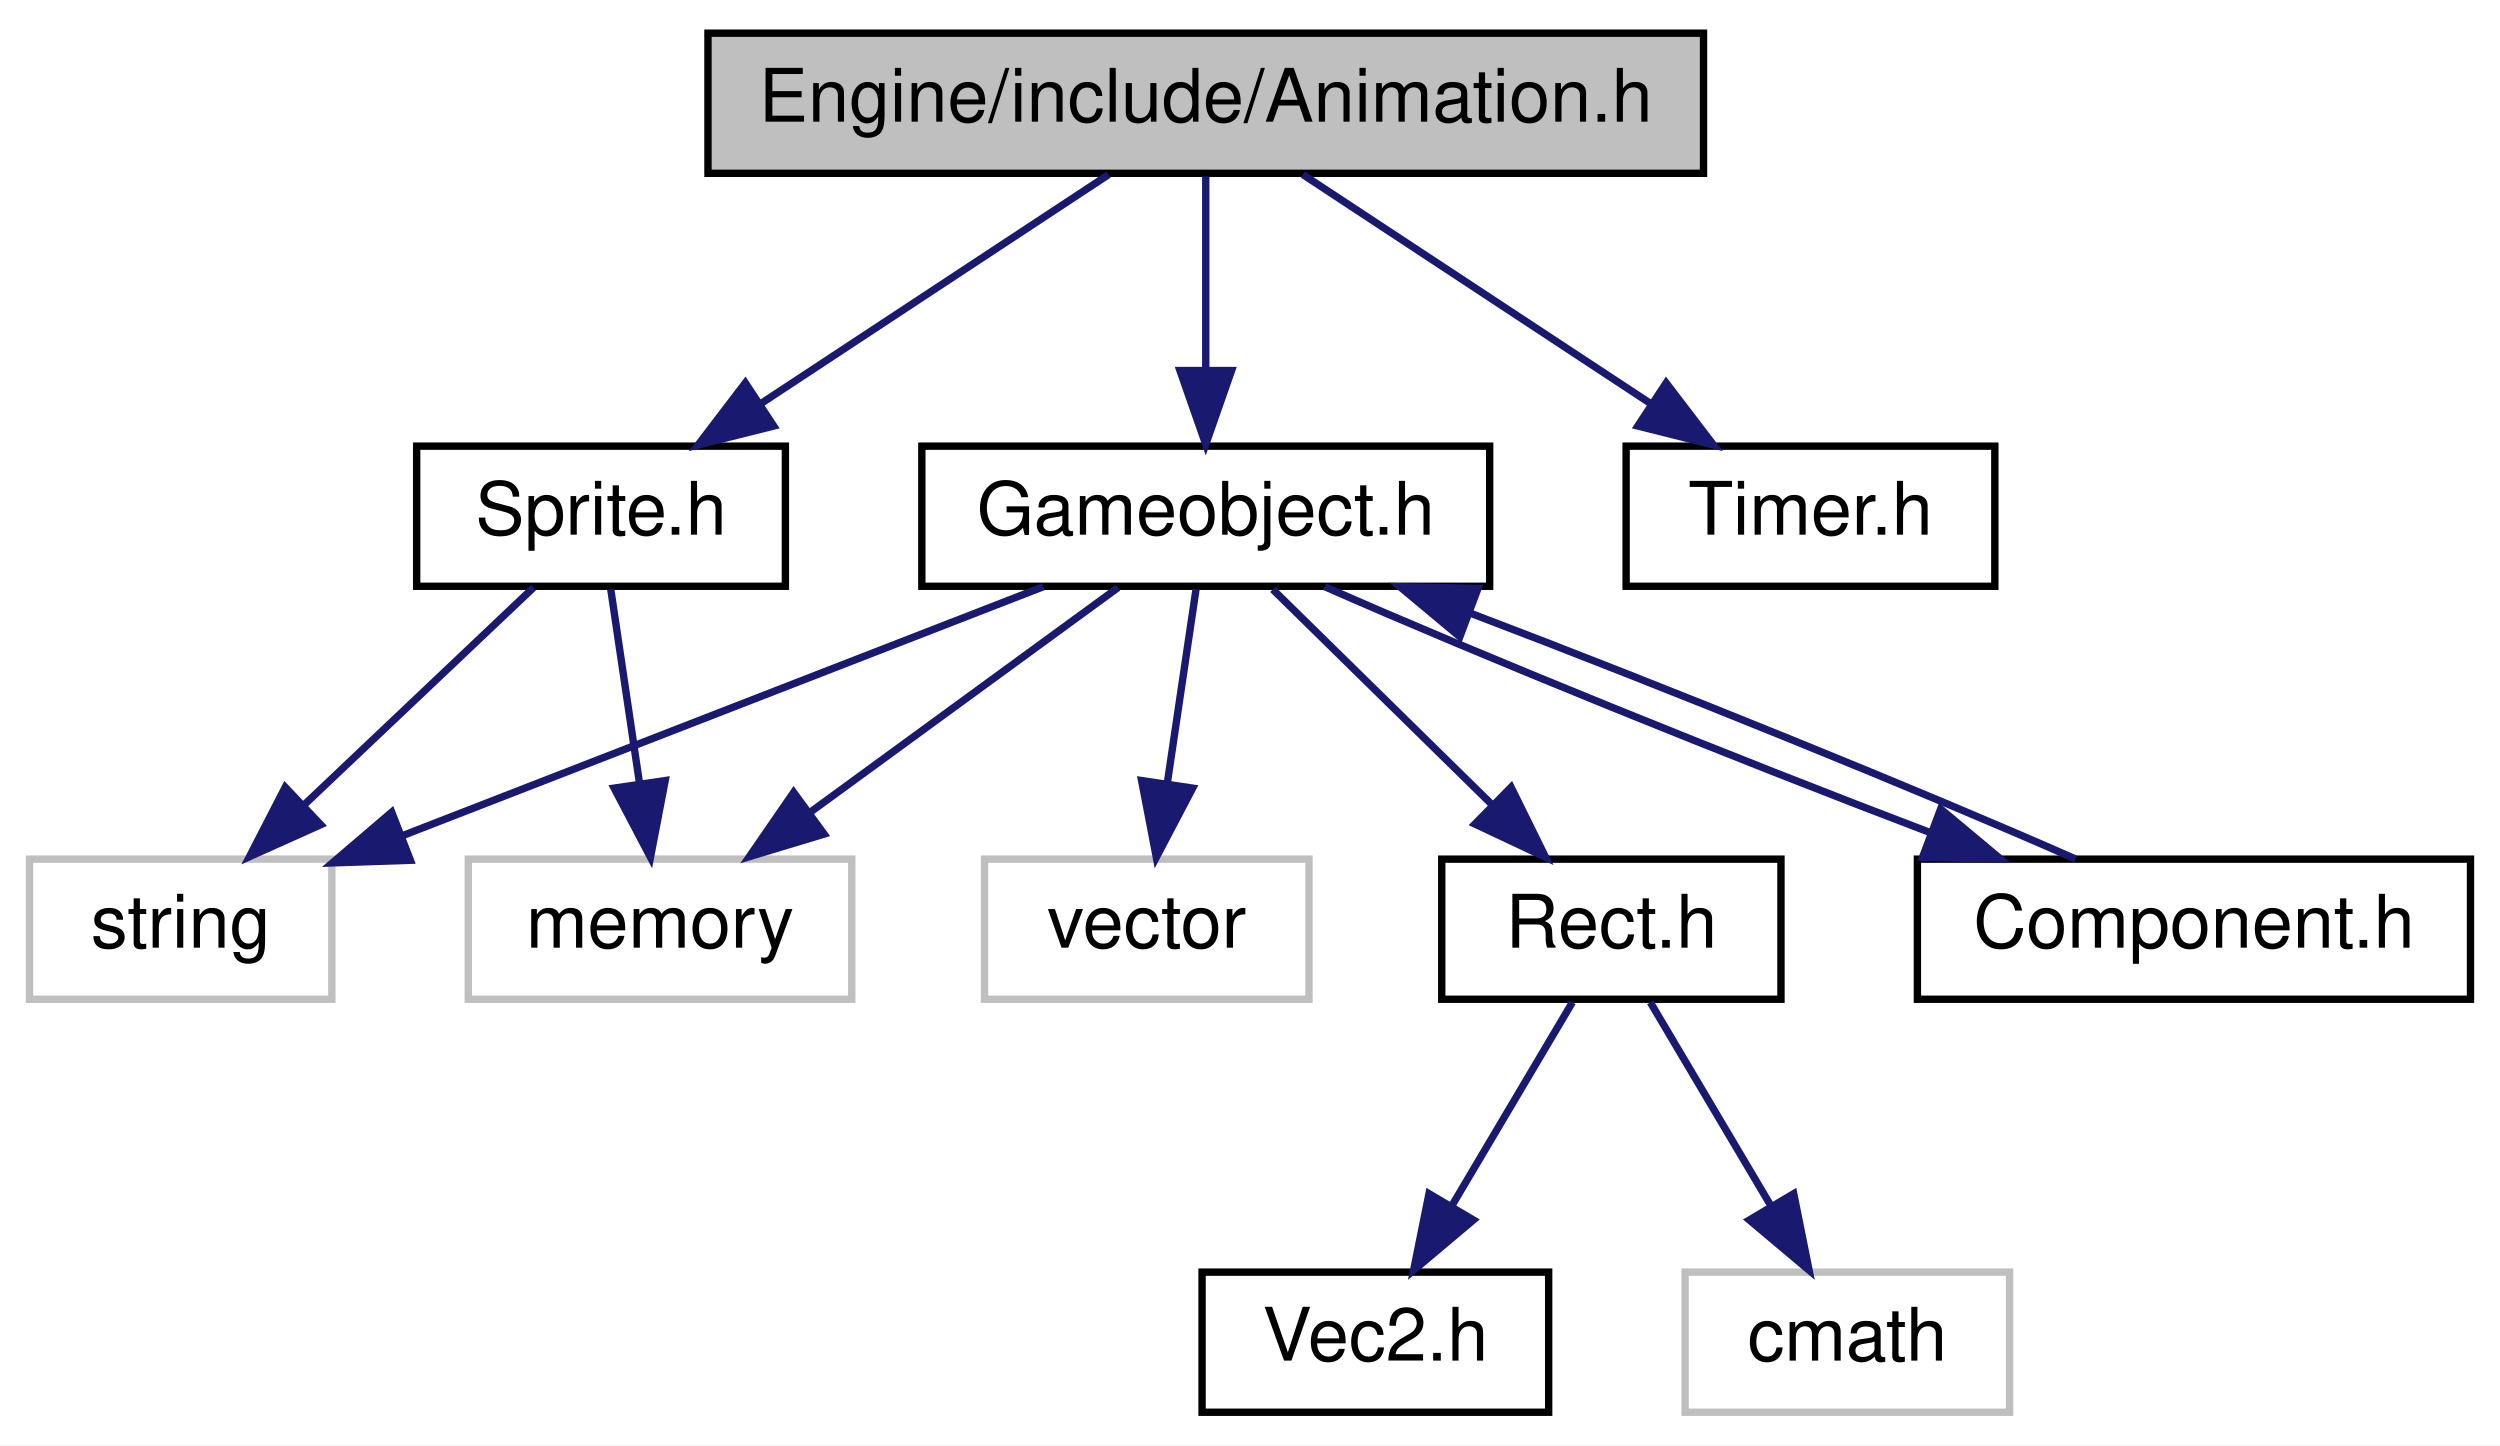
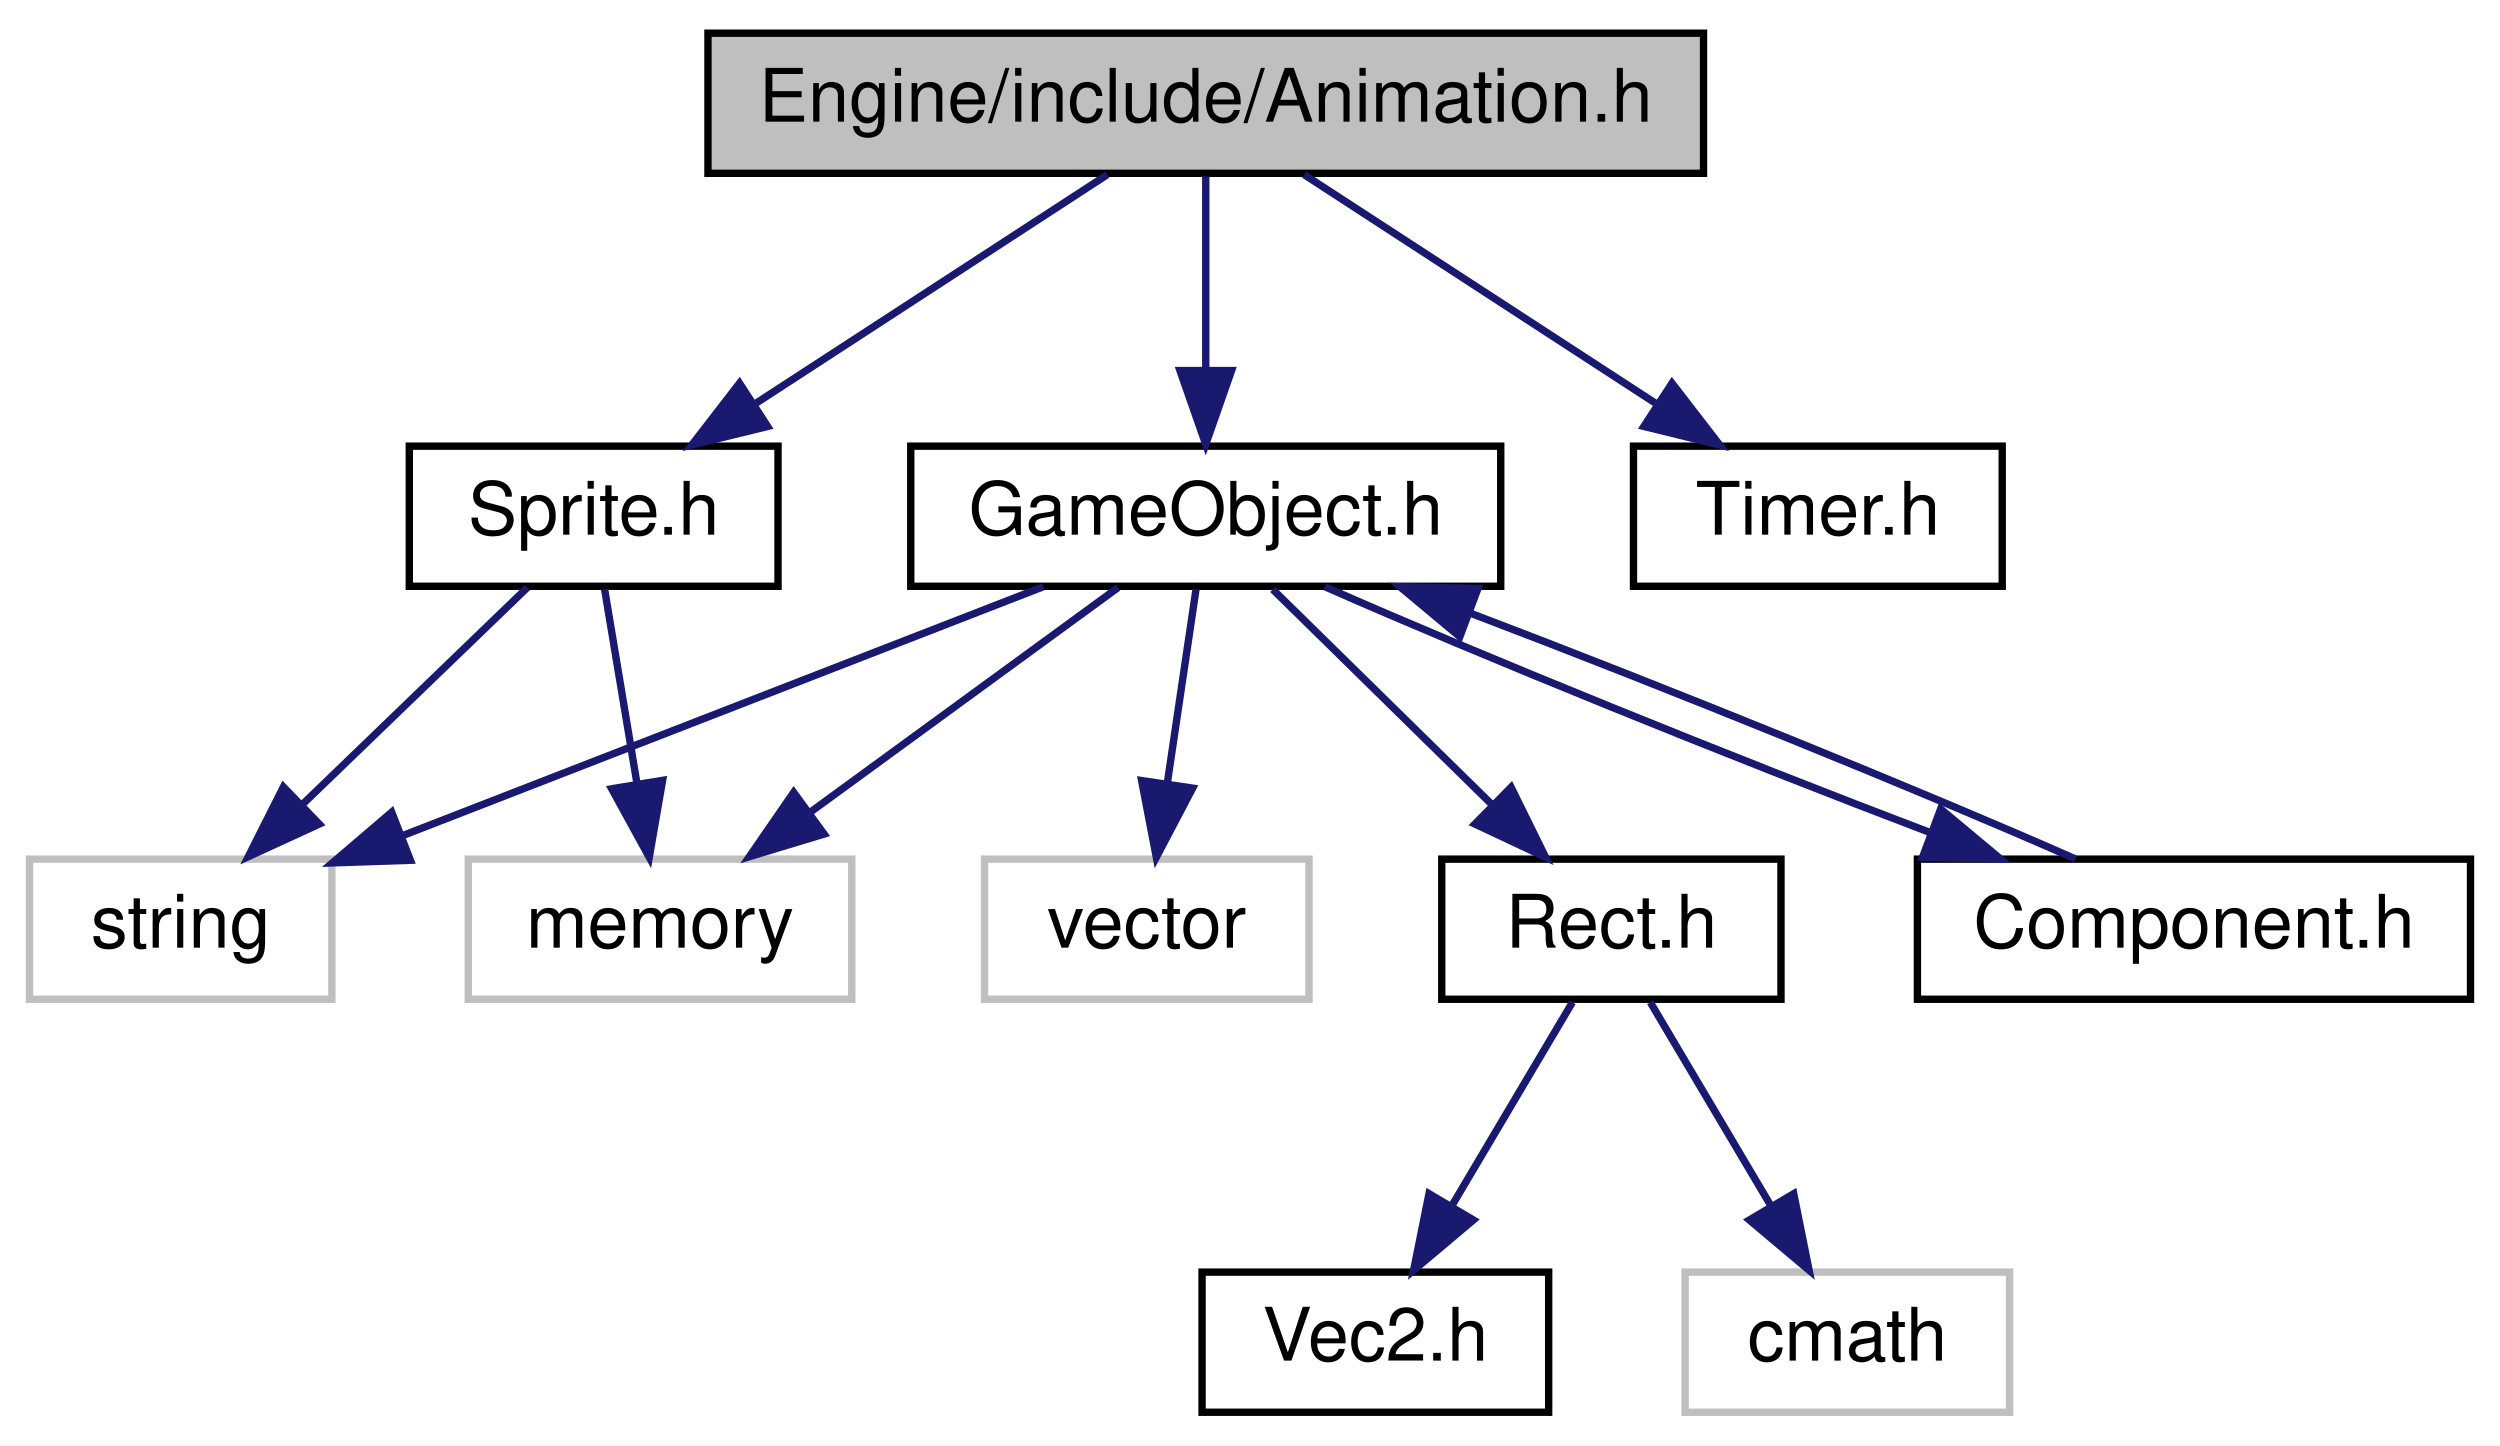
<svg xmlns="http://www.w3.org/2000/svg" xmlns:xlink="http://www.w3.org/1999/xlink" width="339pt" height="196pt" viewBox="0.00 0.00 339.00 196.00">
  <g id="graph0" class="graph" transform="scale(1 1) rotate(0) translate(4 192)">
    <polygon fill="white" stroke="none" points="-4,4 -4,-192 335,-192 335,4 -4,4" />
    <g id="node1" class="node">
      <polygon fill="#bfbfbf" stroke="black" points="92,-168.5 92,-187.5 227,-187.5 227,-168.5 92,-168.5" />
      <text text-anchor="middle" x="159.5" y="-175.5" font-family="Helvetica,sans-Serif" font-size="10.00">Engine/include/Animation.h</text>
    </g>
    <g id="node2" class="node">
      <g id="a_node2">
-         <a xlink:href="Gameobject_8h.html" target="_top" xlink:title="Gameobject.h">
-           <polygon fill="white" stroke="black" points="121,-112.5 121,-131.5 198,-131.5 198,-112.5 121,-112.5" />
-           <text text-anchor="middle" x="159.5" y="-119.5" font-family="Helvetica,sans-Serif" font-size="10.00">Gameobject.h</text>
+         <a xlink:href="GameObject_8h.html" target="_top" xlink:title="GameObject.h">
+           <polygon fill="white" stroke="black" points="119.5,-112.5 119.5,-131.5 199.5,-131.5 199.5,-112.5 119.5,-112.5" />
+           <text text-anchor="middle" x="159.5" y="-119.5" font-family="Helvetica,sans-Serif" font-size="10.00">GameObject.h</text>
        </a>
      </g>
    </g>
    <g id="edge1" class="edge">
      <path fill="none" stroke="midnightblue" d="M159.5,-168.083C159.5,-161.006 159.5,-150.861 159.5,-141.986" />
      <polygon fill="midnightblue" stroke="midnightblue" points="163,-141.751 159.5,-131.751 156,-141.751 163,-141.751" />
    </g>
    <g id="node10" class="node">
      <g id="a_node10">
        <a xlink:href="Timer_8h.html" target="_top" xlink:title="Timer.h">
-           <polygon fill="white" stroke="black" points="216.5,-112.5 216.5,-131.5 266.5,-131.5 266.5,-112.5 216.5,-112.5" />
-           <text text-anchor="middle" x="241.5" y="-119.5" font-family="Helvetica,sans-Serif" font-size="10.00">Timer.h</text>
+           <polygon fill="white" stroke="black" points="217.5,-112.5 217.5,-131.5 267.5,-131.5 267.5,-112.5 217.5,-112.5" />
+           <text text-anchor="middle" x="242.5" y="-119.5" font-family="Helvetica,sans-Serif" font-size="10.00">Timer.h</text>
        </a>
      </g>
    </g>
    <g id="edge10" class="edge">
-       <path fill="none" stroke="midnightblue" d="M172.675,-168.324C185.347,-159.979 204.733,-147.212 219.706,-137.352" />
-       <polygon fill="midnightblue" stroke="midnightblue" points="221.931,-140.078 228.358,-131.655 218.081,-134.231 221.931,-140.078" />
+       <path fill="none" stroke="midnightblue" d="M172.835,-168.324C185.662,-159.979 205.285,-147.212 220.44,-137.352" />
+       <polygon fill="midnightblue" stroke="midnightblue" points="222.724,-140.042 229.198,-131.655 218.907,-134.174 222.724,-140.042" />
    </g>
    <g id="node11" class="node">
      <g id="a_node11">
        <a xlink:href="Sprite_8h.html" target="_top" xlink:title="Sprite.h">
-           <polygon fill="white" stroke="black" points="52.5,-112.5 52.5,-131.5 102.5,-131.5 102.5,-112.5 52.5,-112.5" />
-           <text text-anchor="middle" x="77.5" y="-119.5" font-family="Helvetica,sans-Serif" font-size="10.00">Sprite.h</text>
+           <polygon fill="white" stroke="black" points="51.5,-112.5 51.5,-131.5 101.5,-131.5 101.5,-112.5 51.5,-112.5" />
+           <text text-anchor="middle" x="76.5" y="-119.5" font-family="Helvetica,sans-Serif" font-size="10.00">Sprite.h</text>
        </a>
      </g>
    </g>
    <g id="edge11" class="edge">
-       <path fill="none" stroke="midnightblue" d="M146.325,-168.324C133.653,-159.979 114.267,-147.212 99.294,-137.352" />
-       <polygon fill="midnightblue" stroke="midnightblue" points="100.919,-134.231 90.642,-131.655 97.069,-140.078 100.919,-134.231" />
+       <path fill="none" stroke="midnightblue" d="M146.165,-168.324C133.338,-159.979 113.715,-147.212 98.56,-137.352" />
+       <polygon fill="midnightblue" stroke="midnightblue" points="100.093,-134.174 89.802,-131.655 96.276,-140.042 100.093,-134.174" />
    </g>
    <g id="node3" class="node">
      <polygon fill="white" stroke="#bfbfbf" points="129.5,-56.5 129.5,-75.5 173.5,-75.5 173.5,-56.5 129.5,-56.5" />
      <text text-anchor="middle" x="151.5" y="-63.5" font-family="Helvetica,sans-Serif" font-size="10.00">vector</text>
    </g>
    <g id="edge2" class="edge">
      <path fill="none" stroke="midnightblue" d="M158.179,-112.083C157.119,-104.927 155.594,-94.635 154.269,-85.691" />
      <polygon fill="midnightblue" stroke="midnightblue" points="157.724,-85.13 152.796,-75.751 150.8,-86.156 157.724,-85.13" />
    </g>
    <g id="node4" class="node">
      <polygon fill="white" stroke="#bfbfbf" points="59.5,-56.5 59.5,-75.5 111.5,-75.5 111.5,-56.5 59.5,-56.5" />
      <text text-anchor="middle" x="85.5" y="-63.5" font-family="Helvetica,sans-Serif" font-size="10.00">memory</text>
    </g>
    <g id="edge3" class="edge">
      <path fill="none" stroke="midnightblue" d="M147.611,-112.324C136.35,-104.107 119.213,-91.602 105.791,-81.807" />
      <polygon fill="midnightblue" stroke="midnightblue" points="107.747,-78.901 97.606,-75.834 103.62,-84.556 107.747,-78.901" />
    </g>
    <g id="node5" class="node">
      <g id="a_node5">
        <a xlink:href="Rect_8h.html" target="_top" xlink:title="Rect.h">
          <polygon fill="white" stroke="black" points="191.5,-56.5 191.5,-75.5 237.5,-75.5 237.5,-56.5 191.5,-56.5" />
          <text text-anchor="middle" x="214.5" y="-63.5" font-family="Helvetica,sans-Serif" font-size="10.00">Rect.h</text>
        </a>
      </g>
    </g>
    <g id="edge4" class="edge">
      <path fill="none" stroke="midnightblue" d="M168.582,-112.083C176.671,-104.141 188.695,-92.335 198.41,-82.797" />
      <polygon fill="midnightblue" stroke="midnightblue" points="200.903,-85.254 205.587,-75.751 195.999,-80.26 200.903,-85.254" />
    </g>
    <g id="node8" class="node">
      <polygon fill="white" stroke="#bfbfbf" points="0,-56.5 0,-75.5 41,-75.5 41,-56.5 0,-56.5" />
      <text text-anchor="middle" x="20.5" y="-63.5" font-family="Helvetica,sans-Serif" font-size="10.00">string</text>
    </g>
    <g id="edge7" class="edge">
      <path fill="none" stroke="midnightblue" d="M137.475,-112.444C113.989,-103.319 76.647,-88.812 50.488,-78.65" />
      <polygon fill="midnightblue" stroke="midnightblue" points="51.651,-75.347 41.062,-74.988 49.116,-81.872 51.651,-75.347" />
    </g>
    <g id="node9" class="node">
      <g id="a_node9">
        <a xlink:href="Component_8h.html" target="_top" xlink:title="Component.h">
          <polygon fill="white" stroke="black" points="256,-56.5 256,-75.5 331,-75.5 331,-56.5 256,-56.5" />
          <text text-anchor="middle" x="293.5" y="-63.5" font-family="Helvetica,sans-Serif" font-size="10.00">Component.h</text>
        </a>
      </g>
    </g>
    <g id="edge8" class="edge">
      <path fill="none" stroke="midnightblue" d="M175.644,-112.444C196.015,-103.438 231.16,-89.189 257.871,-79.049" />
      <polygon fill="midnightblue" stroke="midnightblue" points="259.153,-82.306 267.287,-75.516 256.694,-75.752 259.153,-82.306" />
    </g>
    <g id="node6" class="node">
      <g id="a_node6">
        <a xlink:href="Vec2_8h.html" target="_top" xlink:title="Vec2.h">
          <polygon fill="white" stroke="black" points="159,-0.5 159,-19.5 206,-19.5 206,-0.5 159,-0.5" />
          <text text-anchor="middle" x="182.5" y="-7.5" font-family="Helvetica,sans-Serif" font-size="10.00">Vec2.h</text>
        </a>
      </g>
    </g>
    <g id="edge5" class="edge">
      <path fill="none" stroke="midnightblue" d="M209.216,-56.083C204.789,-48.613 198.337,-37.724 192.882,-28.52" />
      <polygon fill="midnightblue" stroke="midnightblue" points="195.795,-26.57 187.686,-19.751 189.773,-30.138 195.795,-26.57" />
    </g>
    <g id="node7" class="node">
      <polygon fill="white" stroke="#bfbfbf" points="224.5,-0.5 224.5,-19.5 268.5,-19.5 268.5,-0.5 224.5,-0.5" />
      <text text-anchor="middle" x="246.5" y="-7.5" font-family="Helvetica,sans-Serif" font-size="10.00">cmath</text>
    </g>
    <g id="edge6" class="edge">
      <path fill="none" stroke="midnightblue" d="M219.784,-56.083C224.211,-48.613 230.663,-37.724 236.118,-28.52" />
      <polygon fill="midnightblue" stroke="midnightblue" points="239.227,-30.138 241.314,-19.751 233.205,-26.57 239.227,-30.138" />
    </g>
    <g id="edge9" class="edge">
      <path fill="none" stroke="midnightblue" d="M277.447,-75.516C257.119,-84.506 221.984,-98.754 195.248,-108.906" />
      <polygon fill="midnightblue" stroke="midnightblue" points="193.954,-105.653 185.821,-112.444 196.414,-112.207 193.954,-105.653" />
    </g>
    <g id="edge13" class="edge">
-       <path fill="none" stroke="midnightblue" d="M78.821,-112.083C79.881,-104.927 81.406,-94.635 82.731,-85.691" />
-       <polygon fill="midnightblue" stroke="midnightblue" points="86.2,-86.156 84.204,-75.751 79.276,-85.13 86.2,-86.156" />
+       <path fill="none" stroke="midnightblue" d="M77.986,-112.083C79.179,-104.927 80.894,-94.635 82.385,-85.691" />
+       <polygon fill="midnightblue" stroke="midnightblue" points="85.85,-86.19 84.041,-75.751 78.945,-85.04 85.85,-86.19" />
    </g>
    <g id="edge12" class="edge">
-       <path fill="none" stroke="midnightblue" d="M68.342,-112.324C59.998,-104.42 47.468,-92.548 37.323,-82.938" />
-       <polygon fill="midnightblue" stroke="midnightblue" points="39.491,-80.171 29.825,-75.834 34.677,-85.252 39.491,-80.171" />
+       <path fill="none" stroke="midnightblue" d="M67.503,-112.324C59.306,-104.42 46.995,-92.548 37.028,-82.938" />
+       <polygon fill="midnightblue" stroke="midnightblue" points="39.289,-80.256 29.661,-75.834 34.43,-85.295 39.289,-80.256" />
    </g>
  </g>
</svg>
